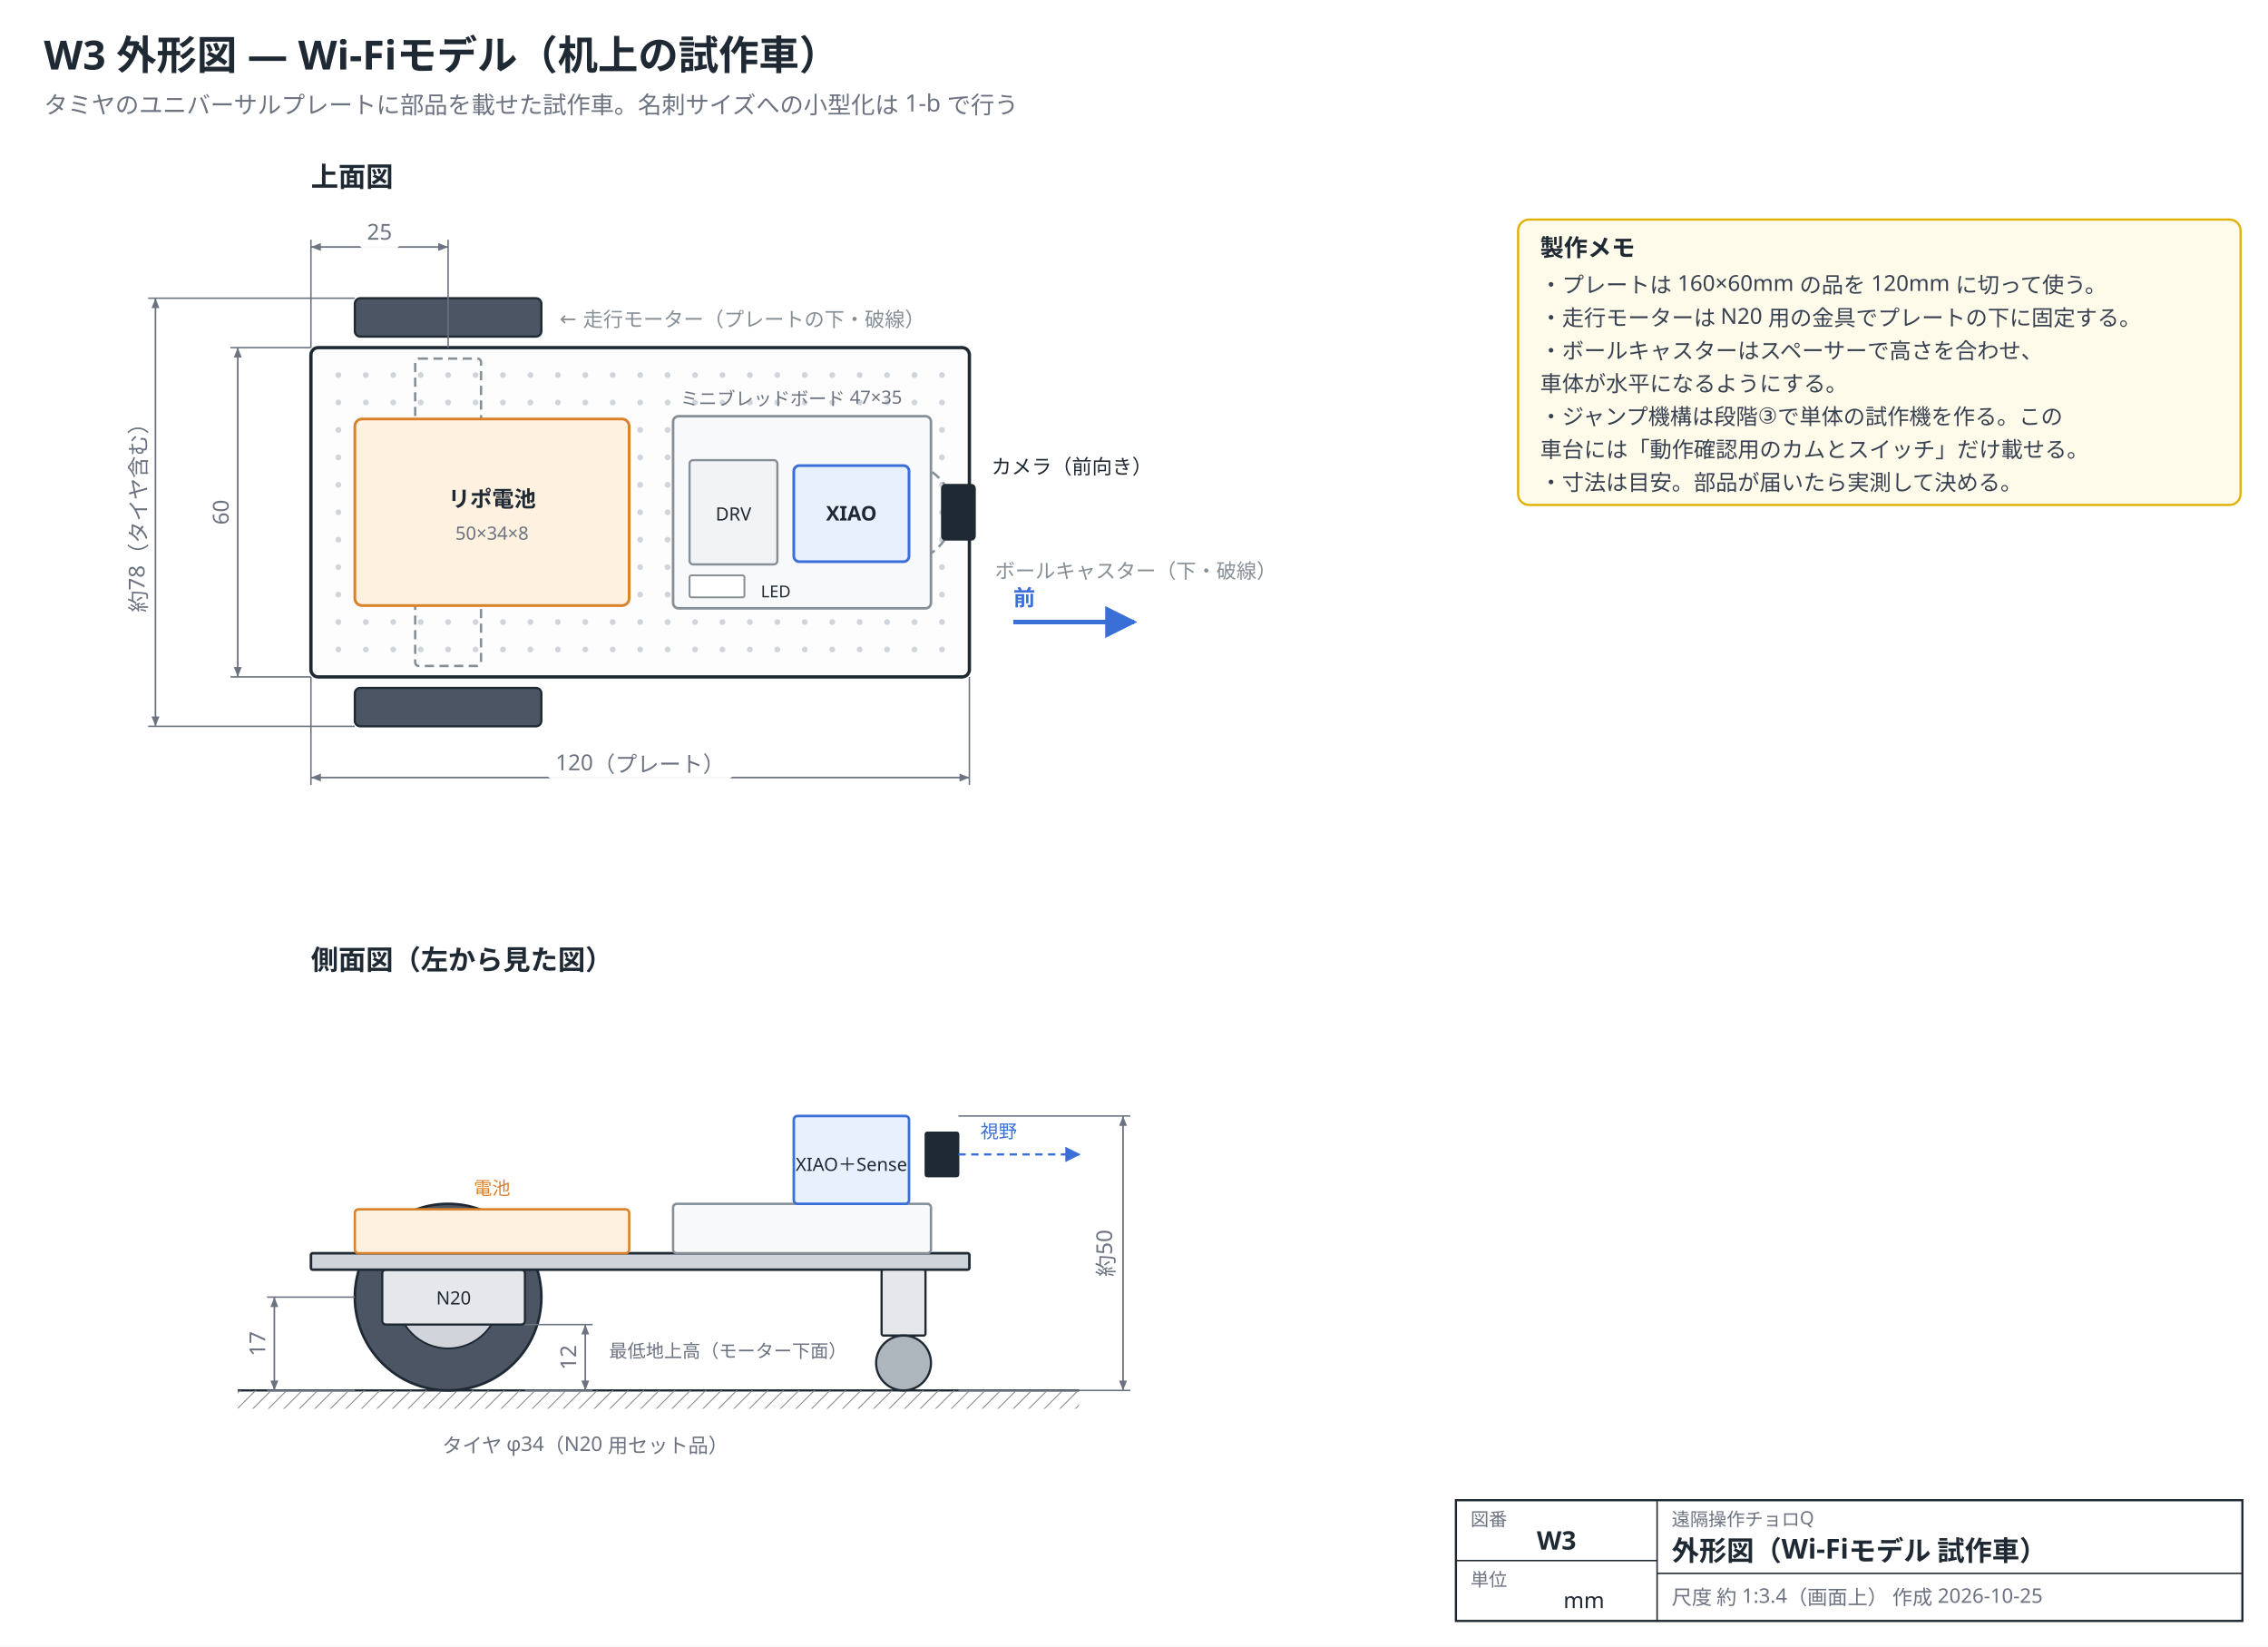
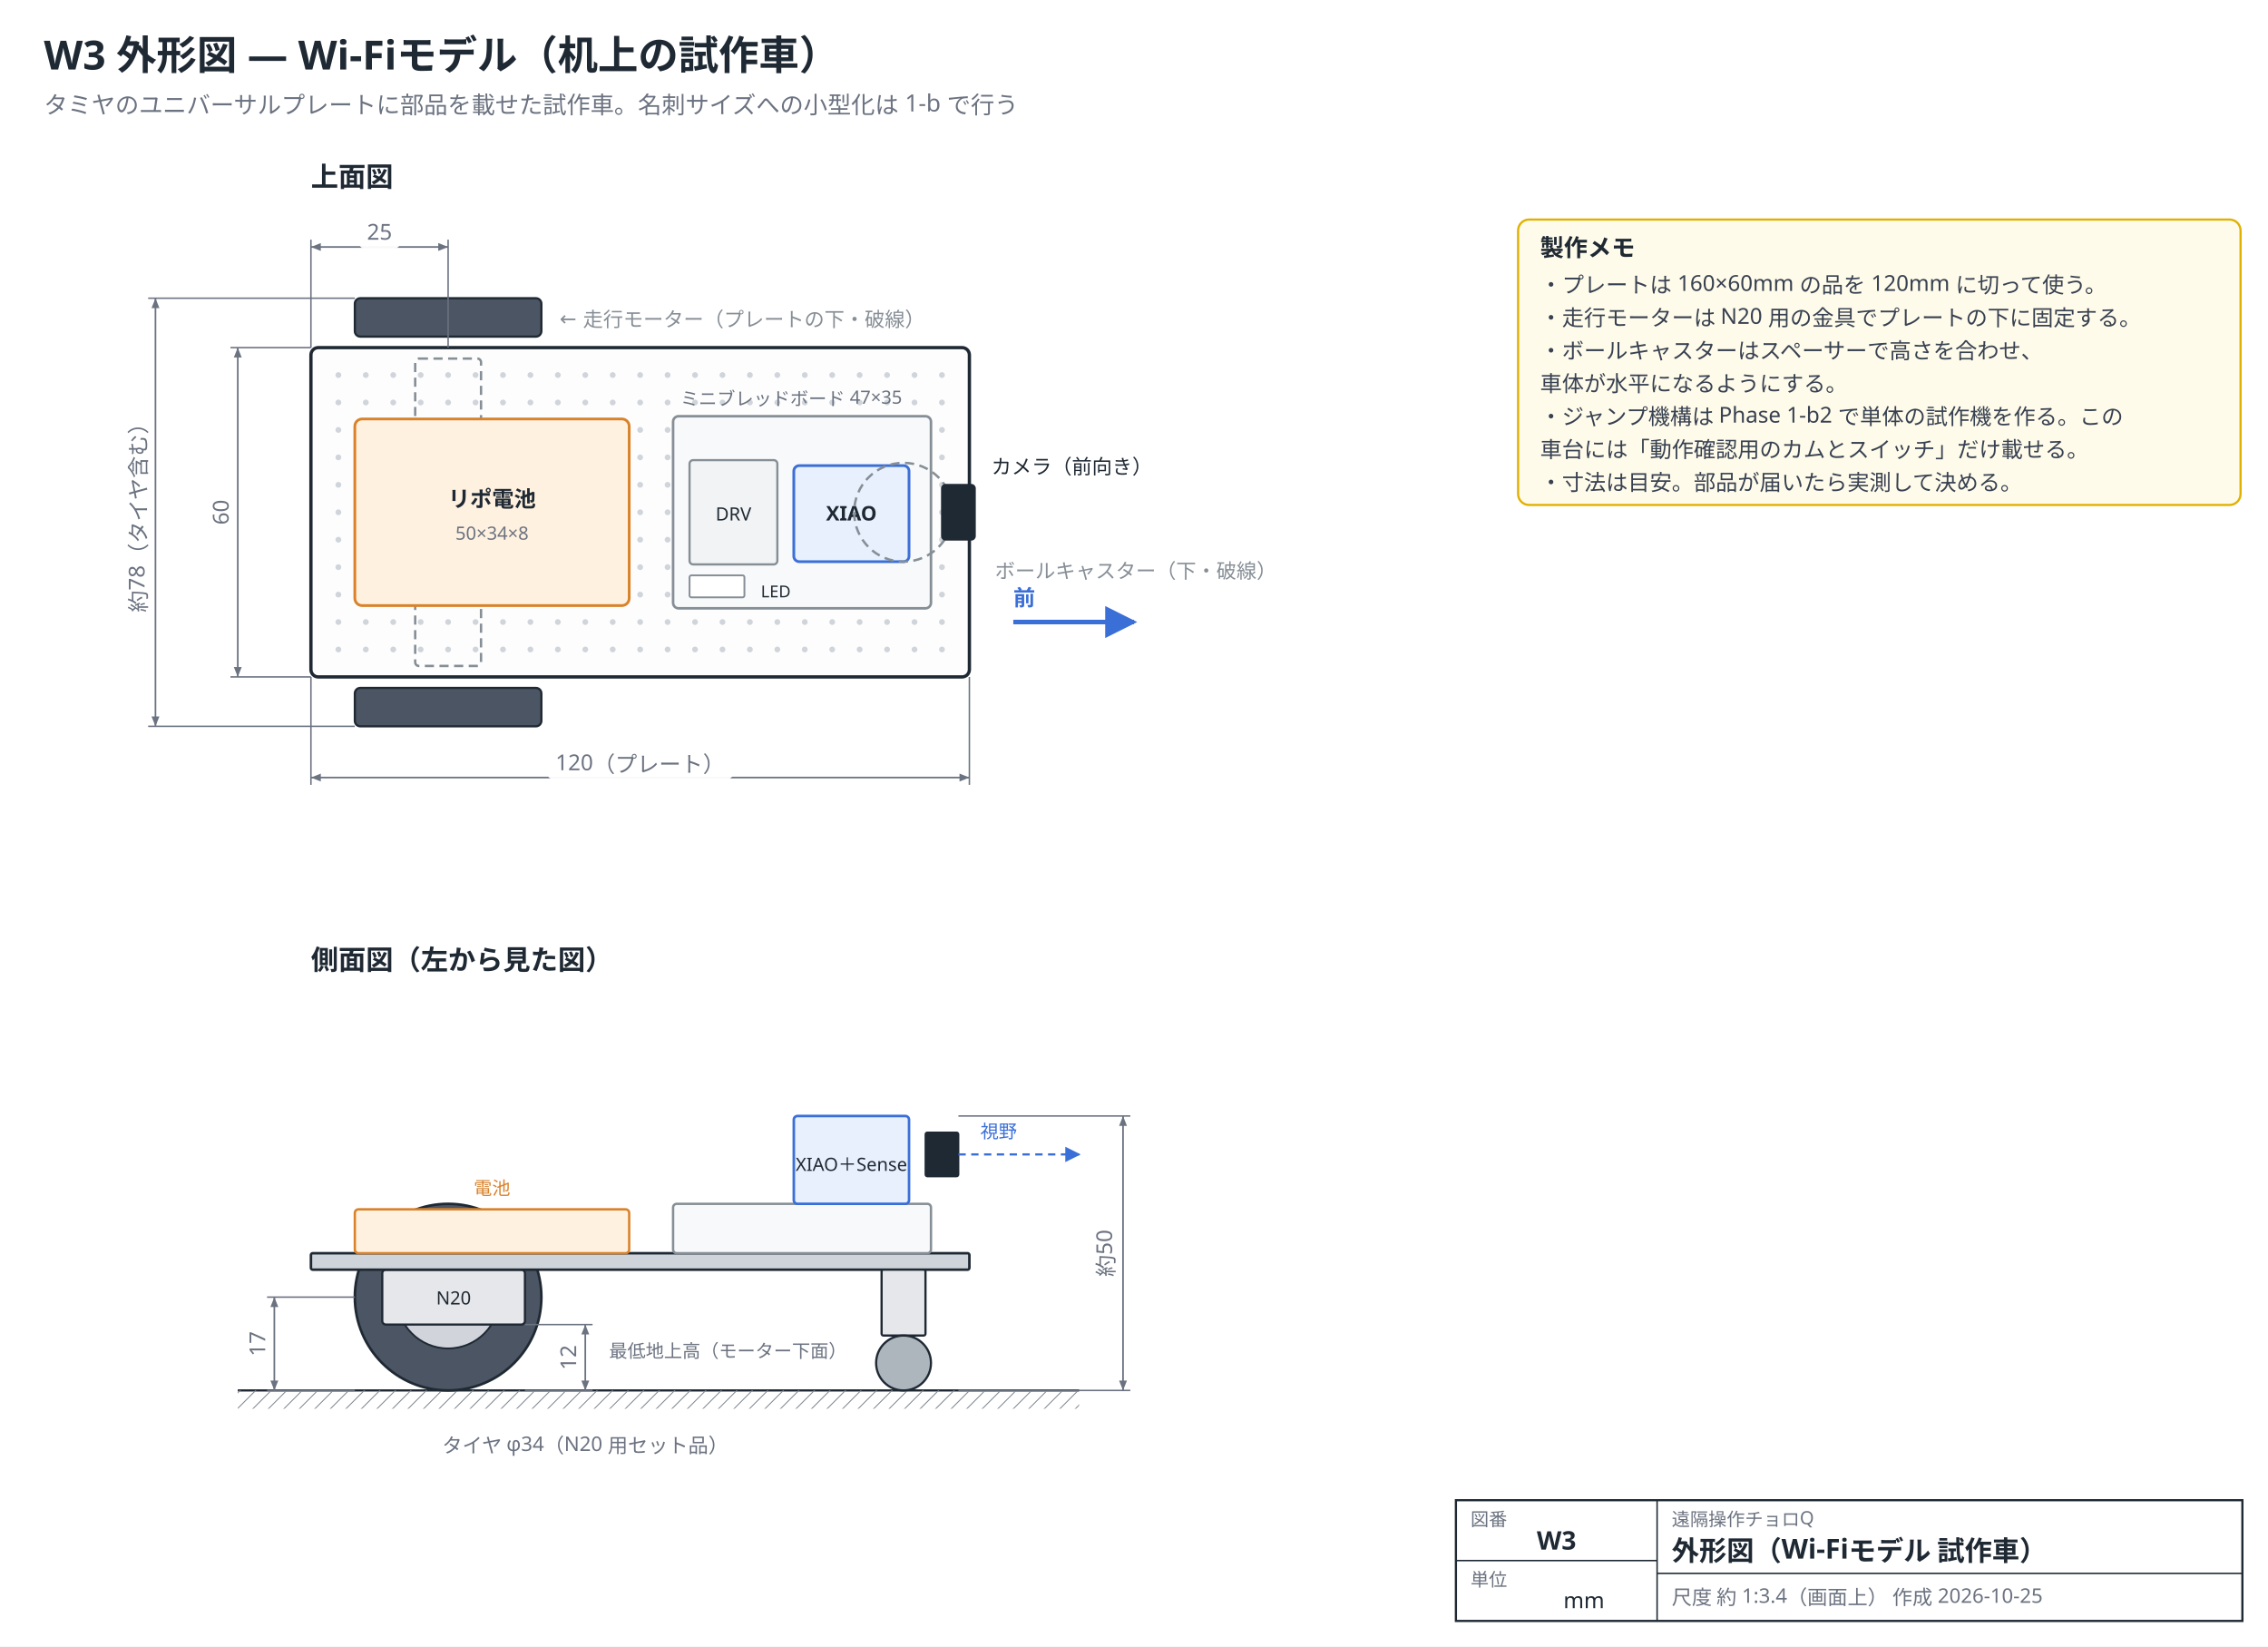
<svg xmlns="http://www.w3.org/2000/svg" width="1240" height="900" viewBox="0 0 1240 900" font-family="'Hiragino Sans','Hiragino Kaku Gothic ProN',sans-serif">
  <rect width="100%" height="100%" fill="#ffffff" />
  <defs>
    <marker id="arr" viewBox="0 0 10 10" refX="9" refY="5" markerWidth="7" markerHeight="7" orient="auto-start-reverse">
      <path d="M0,0 L10,5 L0,10 z" fill="#1f2933" />
    </marker>
    <marker id="arrb" viewBox="0 0 10 10" refX="9" refY="5" markerWidth="7" markerHeight="7" orient="auto-start-reverse">
      <path d="M0,0 L10,5 L0,10 z" fill="#3b6fd8" />
    </marker>
    <marker id="arro" viewBox="0 0 10 10" refX="9" refY="5" markerWidth="7" markerHeight="7" orient="auto-start-reverse">
      <path d="M0,0 L10,5 L0,10 z" fill="#d9822b" />
    </marker>
    <marker id="arrg" viewBox="0 0 10 10" refX="9" refY="5" markerWidth="7" markerHeight="7" orient="auto-start-reverse">
      <path d="M0,0 L10,5 L0,10 z" fill="#2f9e57" />
    </marker>
    <marker id="arrr" viewBox="0 0 10 10" refX="9" refY="5" markerWidth="7" markerHeight="7" orient="auto-start-reverse">
      <path d="M0,0 L10,5 L0,10 z" fill="#d64545" />
    </marker>
    <marker id="dim" viewBox="0 0 10 10" refX="10" refY="5" markerWidth="6" markerHeight="6" orient="auto-start-reverse">
      <path d="M0,1 L10,5 L0,9 z" fill="#6b7280" />
    </marker>
    <pattern id="hatch" width="6" height="6" patternUnits="userSpaceOnUse" patternTransform="rotate(45)">
      <line x1="0" y1="0" x2="0" y2="6" stroke="#868e96" stroke-width="1" />
    </pattern>
  </defs>
  <text x="24" y="38" font-size="22" text-anchor="start" font-weight="bold" fill="#1f2933">W3  外形図 ― Wi-Fiモデル（机上の試作車）</text>
  <text x="24" y="62" font-size="13" text-anchor="start" font-weight="normal" fill="#6b7280">タミヤのユニバーサルプレートに部品を載せた試作車。名刺サイズへの小型化は 1-b で行う</text>
  <text x="170" y="102" font-size="15" text-anchor="start" font-weight="bold" fill="#1f2933">上面図</text>
  <rect x="194.0" y="163.0" width="102.0" height="21.0" rx="3" fill="#4b5563" stroke="#1f2933" stroke-width="1.2" fill-opacity="1" />
  <rect x="194.0" y="376.0" width="102.0" height="21.0" rx="3" fill="#4b5563" stroke="#1f2933" stroke-width="1.2" fill-opacity="1" />
  <rect x="170" y="190" width="360.0" height="180.0" rx="4" fill="#fdfdfd" stroke="#1f2933" stroke-width="1.8" fill-opacity="1" />
  <circle cx="185.0" cy="205.0" r="1.6" fill="#d0d5db" />
  <circle cx="185.0" cy="220.0" r="1.6" fill="#d0d5db" />
  <circle cx="185.0" cy="235.0" r="1.6" fill="#d0d5db" />
  <circle cx="185.0" cy="250.0" r="1.6" fill="#d0d5db" />
  <circle cx="185.0" cy="265.0" r="1.6" fill="#d0d5db" />
  <circle cx="185.0" cy="280.0" r="1.6" fill="#d0d5db" />
  <circle cx="185.0" cy="295.0" r="1.6" fill="#d0d5db" />
  <circle cx="185.0" cy="310.0" r="1.6" fill="#d0d5db" />
  <circle cx="185.0" cy="325.0" r="1.6" fill="#d0d5db" />
  <circle cx="185.0" cy="340.0" r="1.6" fill="#d0d5db" />
  <circle cx="185.0" cy="355.0" r="1.6" fill="#d0d5db" />
  <circle cx="200.0" cy="205.0" r="1.6" fill="#d0d5db" />
  <circle cx="200.0" cy="220.0" r="1.6" fill="#d0d5db" />
  <circle cx="200.0" cy="235.0" r="1.6" fill="#d0d5db" />
  <circle cx="200.0" cy="250.0" r="1.6" fill="#d0d5db" />
  <circle cx="200.0" cy="265.0" r="1.6" fill="#d0d5db" />
  <circle cx="200.0" cy="280.0" r="1.6" fill="#d0d5db" />
  <circle cx="200.0" cy="295.0" r="1.6" fill="#d0d5db" />
  <circle cx="200.0" cy="310.0" r="1.6" fill="#d0d5db" />
  <circle cx="200.0" cy="325.0" r="1.6" fill="#d0d5db" />
  <circle cx="200.0" cy="340.0" r="1.6" fill="#d0d5db" />
  <circle cx="200.0" cy="355.0" r="1.6" fill="#d0d5db" />
  <circle cx="215.0" cy="205.0" r="1.6" fill="#d0d5db" />
  <circle cx="215.0" cy="220.0" r="1.6" fill="#d0d5db" />
  <circle cx="215.0" cy="235.0" r="1.6" fill="#d0d5db" />
  <circle cx="215.0" cy="250.0" r="1.6" fill="#d0d5db" />
  <circle cx="215.0" cy="265.0" r="1.6" fill="#d0d5db" />
  <circle cx="215.0" cy="280.0" r="1.6" fill="#d0d5db" />
  <circle cx="215.0" cy="295.0" r="1.6" fill="#d0d5db" />
  <circle cx="215.0" cy="310.0" r="1.6" fill="#d0d5db" />
  <circle cx="215.0" cy="325.0" r="1.6" fill="#d0d5db" />
  <circle cx="215.0" cy="340.0" r="1.6" fill="#d0d5db" />
  <circle cx="215.0" cy="355.0" r="1.6" fill="#d0d5db" />
  <circle cx="230.0" cy="205.0" r="1.6" fill="#d0d5db" />
  <circle cx="230.0" cy="220.0" r="1.6" fill="#d0d5db" />
  <circle cx="230.0" cy="235.0" r="1.6" fill="#d0d5db" />
  <circle cx="230.0" cy="250.0" r="1.6" fill="#d0d5db" />
  <circle cx="230.0" cy="265.0" r="1.6" fill="#d0d5db" />
  <circle cx="230.0" cy="280.0" r="1.6" fill="#d0d5db" />
  <circle cx="230.0" cy="295.0" r="1.6" fill="#d0d5db" />
  <circle cx="230.0" cy="310.0" r="1.6" fill="#d0d5db" />
  <circle cx="230.0" cy="325.0" r="1.6" fill="#d0d5db" />
  <circle cx="230.0" cy="340.0" r="1.6" fill="#d0d5db" />
  <circle cx="230.0" cy="355.0" r="1.6" fill="#d0d5db" />
  <circle cx="245.0" cy="205.0" r="1.6" fill="#d0d5db" />
  <circle cx="245.0" cy="220.0" r="1.6" fill="#d0d5db" />
  <circle cx="245.0" cy="235.0" r="1.6" fill="#d0d5db" />
  <circle cx="245.0" cy="250.0" r="1.6" fill="#d0d5db" />
  <circle cx="245.0" cy="265.0" r="1.6" fill="#d0d5db" />
  <circle cx="245.0" cy="280.0" r="1.6" fill="#d0d5db" />
  <circle cx="245.0" cy="295.0" r="1.6" fill="#d0d5db" />
  <circle cx="245.0" cy="310.0" r="1.6" fill="#d0d5db" />
  <circle cx="245.0" cy="325.0" r="1.6" fill="#d0d5db" />
  <circle cx="245.0" cy="340.0" r="1.6" fill="#d0d5db" />
  <circle cx="245.0" cy="355.0" r="1.6" fill="#d0d5db" />
  <circle cx="260.0" cy="205.0" r="1.6" fill="#d0d5db" />
  <circle cx="260.0" cy="220.0" r="1.6" fill="#d0d5db" />
  <circle cx="260.0" cy="235.0" r="1.6" fill="#d0d5db" />
  <circle cx="260.0" cy="250.0" r="1.6" fill="#d0d5db" />
  <circle cx="260.0" cy="265.0" r="1.6" fill="#d0d5db" />
  <circle cx="260.0" cy="280.0" r="1.6" fill="#d0d5db" />
  <circle cx="260.0" cy="295.0" r="1.6" fill="#d0d5db" />
  <circle cx="260.0" cy="310.0" r="1.6" fill="#d0d5db" />
  <circle cx="260.0" cy="325.0" r="1.6" fill="#d0d5db" />
  <circle cx="260.0" cy="340.0" r="1.6" fill="#d0d5db" />
  <circle cx="260.0" cy="355.0" r="1.6" fill="#d0d5db" />
  <circle cx="275.0" cy="205.0" r="1.6" fill="#d0d5db" />
  <circle cx="275.0" cy="220.0" r="1.6" fill="#d0d5db" />
  <circle cx="275.0" cy="235.0" r="1.6" fill="#d0d5db" />
  <circle cx="275.0" cy="250.0" r="1.6" fill="#d0d5db" />
  <circle cx="275.0" cy="265.0" r="1.6" fill="#d0d5db" />
  <circle cx="275.0" cy="280.0" r="1.6" fill="#d0d5db" />
  <circle cx="275.0" cy="295.0" r="1.6" fill="#d0d5db" />
  <circle cx="275.0" cy="310.0" r="1.6" fill="#d0d5db" />
  <circle cx="275.0" cy="325.0" r="1.6" fill="#d0d5db" />
  <circle cx="275.0" cy="340.0" r="1.6" fill="#d0d5db" />
  <circle cx="275.0" cy="355.0" r="1.6" fill="#d0d5db" />
  <circle cx="290.0" cy="205.0" r="1.6" fill="#d0d5db" />
  <circle cx="290.0" cy="220.0" r="1.6" fill="#d0d5db" />
  <circle cx="290.0" cy="235.0" r="1.6" fill="#d0d5db" />
  <circle cx="290.0" cy="250.0" r="1.6" fill="#d0d5db" />
  <circle cx="290.0" cy="265.0" r="1.6" fill="#d0d5db" />
  <circle cx="290.0" cy="280.0" r="1.6" fill="#d0d5db" />
  <circle cx="290.0" cy="295.0" r="1.6" fill="#d0d5db" />
  <circle cx="290.0" cy="310.0" r="1.6" fill="#d0d5db" />
  <circle cx="290.0" cy="325.0" r="1.6" fill="#d0d5db" />
  <circle cx="290.0" cy="340.0" r="1.6" fill="#d0d5db" />
  <circle cx="290.0" cy="355.0" r="1.6" fill="#d0d5db" />
  <circle cx="305.0" cy="205.0" r="1.6" fill="#d0d5db" />
  <circle cx="305.0" cy="220.0" r="1.6" fill="#d0d5db" />
  <circle cx="305.0" cy="235.0" r="1.6" fill="#d0d5db" />
  <circle cx="305.0" cy="250.0" r="1.6" fill="#d0d5db" />
  <circle cx="305.0" cy="265.0" r="1.6" fill="#d0d5db" />
  <circle cx="305.0" cy="280.0" r="1.6" fill="#d0d5db" />
  <circle cx="305.0" cy="295.0" r="1.6" fill="#d0d5db" />
  <circle cx="305.0" cy="310.0" r="1.6" fill="#d0d5db" />
  <circle cx="305.0" cy="325.0" r="1.6" fill="#d0d5db" />
  <circle cx="305.0" cy="340.0" r="1.6" fill="#d0d5db" />
  <circle cx="305.0" cy="355.0" r="1.6" fill="#d0d5db" />
  <circle cx="320.0" cy="205.0" r="1.6" fill="#d0d5db" />
  <circle cx="320.0" cy="220.0" r="1.6" fill="#d0d5db" />
  <circle cx="320.0" cy="235.0" r="1.6" fill="#d0d5db" />
  <circle cx="320.0" cy="250.0" r="1.6" fill="#d0d5db" />
  <circle cx="320.0" cy="265.0" r="1.6" fill="#d0d5db" />
  <circle cx="320.0" cy="280.0" r="1.6" fill="#d0d5db" />
  <circle cx="320.0" cy="295.0" r="1.6" fill="#d0d5db" />
  <circle cx="320.0" cy="310.0" r="1.6" fill="#d0d5db" />
  <circle cx="320.0" cy="325.0" r="1.6" fill="#d0d5db" />
  <circle cx="320.0" cy="340.0" r="1.6" fill="#d0d5db" />
  <circle cx="320.0" cy="355.0" r="1.6" fill="#d0d5db" />
  <circle cx="335.0" cy="205.0" r="1.6" fill="#d0d5db" />
  <circle cx="335.0" cy="220.0" r="1.6" fill="#d0d5db" />
  <circle cx="335.0" cy="235.0" r="1.6" fill="#d0d5db" />
  <circle cx="335.0" cy="250.0" r="1.6" fill="#d0d5db" />
  <circle cx="335.0" cy="265.0" r="1.6" fill="#d0d5db" />
  <circle cx="335.0" cy="280.0" r="1.6" fill="#d0d5db" />
  <circle cx="335.0" cy="295.0" r="1.6" fill="#d0d5db" />
  <circle cx="335.0" cy="310.0" r="1.6" fill="#d0d5db" />
  <circle cx="335.0" cy="325.0" r="1.6" fill="#d0d5db" />
  <circle cx="335.0" cy="340.0" r="1.6" fill="#d0d5db" />
  <circle cx="335.0" cy="355.0" r="1.6" fill="#d0d5db" />
  <circle cx="350.0" cy="205.0" r="1.6" fill="#d0d5db" />
  <circle cx="350.0" cy="220.0" r="1.6" fill="#d0d5db" />
  <circle cx="350.0" cy="235.0" r="1.6" fill="#d0d5db" />
  <circle cx="350.0" cy="250.0" r="1.6" fill="#d0d5db" />
  <circle cx="350.0" cy="265.0" r="1.6" fill="#d0d5db" />
  <circle cx="350.0" cy="280.0" r="1.6" fill="#d0d5db" />
  <circle cx="350.0" cy="295.0" r="1.6" fill="#d0d5db" />
  <circle cx="350.0" cy="310.0" r="1.6" fill="#d0d5db" />
  <circle cx="350.0" cy="325.0" r="1.6" fill="#d0d5db" />
  <circle cx="350.0" cy="340.0" r="1.6" fill="#d0d5db" />
  <circle cx="350.0" cy="355.0" r="1.6" fill="#d0d5db" />
  <circle cx="365.0" cy="205.0" r="1.6" fill="#d0d5db" />
  <circle cx="365.0" cy="220.0" r="1.6" fill="#d0d5db" />
  <circle cx="365.0" cy="235.0" r="1.6" fill="#d0d5db" />
  <circle cx="365.0" cy="250.0" r="1.6" fill="#d0d5db" />
  <circle cx="365.0" cy="265.0" r="1.6" fill="#d0d5db" />
  <circle cx="365.0" cy="280.0" r="1.6" fill="#d0d5db" />
  <circle cx="365.0" cy="295.0" r="1.6" fill="#d0d5db" />
  <circle cx="365.0" cy="310.0" r="1.6" fill="#d0d5db" />
  <circle cx="365.0" cy="325.0" r="1.6" fill="#d0d5db" />
  <circle cx="365.0" cy="340.0" r="1.6" fill="#d0d5db" />
  <circle cx="365.0" cy="355.0" r="1.6" fill="#d0d5db" />
  <circle cx="380.0" cy="205.0" r="1.6" fill="#d0d5db" />
  <circle cx="380.0" cy="220.0" r="1.6" fill="#d0d5db" />
  <circle cx="380.0" cy="235.0" r="1.6" fill="#d0d5db" />
  <circle cx="380.0" cy="250.0" r="1.6" fill="#d0d5db" />
  <circle cx="380.0" cy="265.0" r="1.6" fill="#d0d5db" />
  <circle cx="380.0" cy="280.0" r="1.6" fill="#d0d5db" />
  <circle cx="380.0" cy="295.0" r="1.6" fill="#d0d5db" />
  <circle cx="380.0" cy="310.0" r="1.6" fill="#d0d5db" />
  <circle cx="380.0" cy="325.0" r="1.6" fill="#d0d5db" />
  <circle cx="380.0" cy="340.0" r="1.6" fill="#d0d5db" />
  <circle cx="380.0" cy="355.0" r="1.6" fill="#d0d5db" />
  <circle cx="395.0" cy="205.0" r="1.6" fill="#d0d5db" />
  <circle cx="395.0" cy="220.0" r="1.6" fill="#d0d5db" />
  <circle cx="395.0" cy="235.0" r="1.6" fill="#d0d5db" />
  <circle cx="395.0" cy="250.0" r="1.6" fill="#d0d5db" />
  <circle cx="395.0" cy="265.0" r="1.6" fill="#d0d5db" />
  <circle cx="395.0" cy="280.0" r="1.6" fill="#d0d5db" />
  <circle cx="395.0" cy="295.0" r="1.6" fill="#d0d5db" />
  <circle cx="395.0" cy="310.0" r="1.6" fill="#d0d5db" />
  <circle cx="395.0" cy="325.0" r="1.6" fill="#d0d5db" />
  <circle cx="395.0" cy="340.0" r="1.6" fill="#d0d5db" />
  <circle cx="395.0" cy="355.0" r="1.6" fill="#d0d5db" />
  <circle cx="410.0" cy="205.0" r="1.6" fill="#d0d5db" />
  <circle cx="410.0" cy="220.0" r="1.6" fill="#d0d5db" />
  <circle cx="410.0" cy="235.0" r="1.6" fill="#d0d5db" />
  <circle cx="410.0" cy="250.0" r="1.6" fill="#d0d5db" />
  <circle cx="410.0" cy="265.0" r="1.6" fill="#d0d5db" />
  <circle cx="410.0" cy="280.0" r="1.6" fill="#d0d5db" />
  <circle cx="410.0" cy="295.0" r="1.6" fill="#d0d5db" />
  <circle cx="410.0" cy="310.0" r="1.6" fill="#d0d5db" />
  <circle cx="410.0" cy="325.0" r="1.6" fill="#d0d5db" />
  <circle cx="410.0" cy="340.0" r="1.6" fill="#d0d5db" />
  <circle cx="410.0" cy="355.0" r="1.6" fill="#d0d5db" />
  <circle cx="425.0" cy="205.0" r="1.6" fill="#d0d5db" />
  <circle cx="425.0" cy="220.0" r="1.6" fill="#d0d5db" />
  <circle cx="425.0" cy="235.0" r="1.6" fill="#d0d5db" />
  <circle cx="425.0" cy="250.0" r="1.6" fill="#d0d5db" />
  <circle cx="425.0" cy="265.0" r="1.6" fill="#d0d5db" />
  <circle cx="425.0" cy="280.0" r="1.6" fill="#d0d5db" />
  <circle cx="425.0" cy="295.0" r="1.6" fill="#d0d5db" />
  <circle cx="425.0" cy="310.0" r="1.6" fill="#d0d5db" />
  <circle cx="425.0" cy="325.0" r="1.6" fill="#d0d5db" />
  <circle cx="425.0" cy="340.0" r="1.6" fill="#d0d5db" />
  <circle cx="425.0" cy="355.0" r="1.6" fill="#d0d5db" />
  <circle cx="440.0" cy="205.0" r="1.6" fill="#d0d5db" />
  <circle cx="440.0" cy="220.0" r="1.6" fill="#d0d5db" />
  <circle cx="440.0" cy="235.0" r="1.6" fill="#d0d5db" />
  <circle cx="440.0" cy="250.0" r="1.6" fill="#d0d5db" />
  <circle cx="440.0" cy="265.0" r="1.6" fill="#d0d5db" />
  <circle cx="440.0" cy="280.0" r="1.6" fill="#d0d5db" />
  <circle cx="440.0" cy="295.0" r="1.6" fill="#d0d5db" />
  <circle cx="440.0" cy="310.0" r="1.6" fill="#d0d5db" />
  <circle cx="440.0" cy="325.0" r="1.6" fill="#d0d5db" />
  <circle cx="440.0" cy="340.0" r="1.6" fill="#d0d5db" />
  <circle cx="440.0" cy="355.0" r="1.6" fill="#d0d5db" />
  <circle cx="455.0" cy="205.0" r="1.6" fill="#d0d5db" />
  <circle cx="455.0" cy="220.0" r="1.6" fill="#d0d5db" />
  <circle cx="455.0" cy="235.0" r="1.6" fill="#d0d5db" />
  <circle cx="455.0" cy="250.0" r="1.6" fill="#d0d5db" />
  <circle cx="455.0" cy="265.0" r="1.6" fill="#d0d5db" />
  <circle cx="455.0" cy="280.0" r="1.6" fill="#d0d5db" />
  <circle cx="455.0" cy="295.0" r="1.6" fill="#d0d5db" />
  <circle cx="455.0" cy="310.0" r="1.6" fill="#d0d5db" />
  <circle cx="455.0" cy="325.0" r="1.6" fill="#d0d5db" />
  <circle cx="455.0" cy="340.0" r="1.6" fill="#d0d5db" />
  <circle cx="455.0" cy="355.0" r="1.6" fill="#d0d5db" />
  <circle cx="470.0" cy="205.0" r="1.6" fill="#d0d5db" />
  <circle cx="470.0" cy="220.0" r="1.6" fill="#d0d5db" />
  <circle cx="470.0" cy="235.0" r="1.6" fill="#d0d5db" />
  <circle cx="470.0" cy="250.0" r="1.6" fill="#d0d5db" />
  <circle cx="470.0" cy="265.0" r="1.6" fill="#d0d5db" />
  <circle cx="470.0" cy="280.0" r="1.6" fill="#d0d5db" />
  <circle cx="470.0" cy="295.0" r="1.6" fill="#d0d5db" />
  <circle cx="470.0" cy="310.0" r="1.6" fill="#d0d5db" />
  <circle cx="470.0" cy="325.0" r="1.6" fill="#d0d5db" />
  <circle cx="470.0" cy="340.0" r="1.6" fill="#d0d5db" />
  <circle cx="470.0" cy="355.0" r="1.6" fill="#d0d5db" />
  <circle cx="485.0" cy="205.0" r="1.6" fill="#d0d5db" />
  <circle cx="485.0" cy="220.0" r="1.6" fill="#d0d5db" />
  <circle cx="485.0" cy="235.0" r="1.6" fill="#d0d5db" />
  <circle cx="485.0" cy="250.0" r="1.6" fill="#d0d5db" />
  <circle cx="485.0" cy="265.0" r="1.6" fill="#d0d5db" />
  <circle cx="485.0" cy="280.0" r="1.6" fill="#d0d5db" />
  <circle cx="485.0" cy="295.0" r="1.6" fill="#d0d5db" />
  <circle cx="485.0" cy="310.0" r="1.6" fill="#d0d5db" />
  <circle cx="485.0" cy="325.0" r="1.6" fill="#d0d5db" />
  <circle cx="485.0" cy="340.0" r="1.6" fill="#d0d5db" />
  <circle cx="485.0" cy="355.0" r="1.6" fill="#d0d5db" />
  <circle cx="500.0" cy="205.0" r="1.6" fill="#d0d5db" />
  <circle cx="500.0" cy="220.0" r="1.6" fill="#d0d5db" />
  <circle cx="500.0" cy="235.0" r="1.6" fill="#d0d5db" />
  <circle cx="500.0" cy="250.0" r="1.6" fill="#d0d5db" />
  <circle cx="500.0" cy="265.0" r="1.6" fill="#d0d5db" />
  <circle cx="500.0" cy="280.0" r="1.6" fill="#d0d5db" />
  <circle cx="500.0" cy="295.0" r="1.6" fill="#d0d5db" />
  <circle cx="500.0" cy="310.0" r="1.6" fill="#d0d5db" />
  <circle cx="500.0" cy="325.0" r="1.6" fill="#d0d5db" />
  <circle cx="500.0" cy="340.0" r="1.6" fill="#d0d5db" />
  <circle cx="500.0" cy="355.0" r="1.6" fill="#d0d5db" />
  <circle cx="515.0" cy="205.0" r="1.6" fill="#d0d5db" />
  <circle cx="515.0" cy="220.0" r="1.6" fill="#d0d5db" />
  <circle cx="515.0" cy="235.0" r="1.6" fill="#d0d5db" />
  <circle cx="515.0" cy="250.0" r="1.6" fill="#d0d5db" />
  <circle cx="515.0" cy="265.0" r="1.6" fill="#d0d5db" />
  <circle cx="515.0" cy="280.0" r="1.6" fill="#d0d5db" />
  <circle cx="515.0" cy="295.0" r="1.6" fill="#d0d5db" />
  <circle cx="515.0" cy="310.0" r="1.6" fill="#d0d5db" />
  <circle cx="515.0" cy="325.0" r="1.6" fill="#d0d5db" />
  <circle cx="515.0" cy="340.0" r="1.6" fill="#d0d5db" />
  <circle cx="515.0" cy="355.0" r="1.6" fill="#d0d5db" />
  <rect x="227.0" y="196.0" width="36.0" height="78.0" rx="2" fill="none" stroke="#868e96" stroke-width="1.3" stroke-dasharray="5 3" fill-opacity="1" />
  <rect x="227.0" y="286.0" width="36.0" height="78.0" rx="2" fill="none" stroke="#868e96" stroke-width="1.3" stroke-dasharray="5 3" fill-opacity="1" />
  <text x="306.0" y="178.0" font-size="11" text-anchor="start" font-weight="normal" fill="#868e96">← 走行モーター（プレートの下・破線）</text>
-   <circle cx="494.0" cy="280.0" r="27.0" fill="none" stroke="#868e96" stroke-width="1.3" stroke-dasharray="5 3" />
-   <text x="544.0" y="316.0" font-size="11" text-anchor="start" font-weight="normal" fill="#868e96">ボールキャスター（下・破線）</text>
  <rect x="194.0" y="229.0" width="150.0" height="102.0" rx="4" fill="#fff1e0" stroke="#d9822b" stroke-width="1.5" fill-opacity="1" />
  <text x="269.0" y="277.0" font-size="12" text-anchor="middle" font-weight="bold" fill="#1f2933">リポ電池</text>
  <text x="269.0" y="295.0" font-size="10" text-anchor="middle" font-weight="normal" fill="#6b7280">50×34×8</text>
  <rect x="368.0" y="227.5" width="141.0" height="105.0" rx="3" fill="#f8f9fa" stroke="#868e96" stroke-width="1.4" fill-opacity="1" />
  <text x="372.0" y="221.5" font-size="10" text-anchor="start" font-weight="normal" fill="#6b7280">ミニブレッドボード 47×35</text>
  <rect x="434.0" y="254.5" width="63.0" height="52.5" rx="3" fill="#e8f0fe" stroke="#3b6fd8" stroke-width="1.5" fill-opacity="1" />
  <text x="465.5" y="284.5" font-size="11" text-anchor="middle" font-weight="bold" fill="#1f2933">XIAO</text>
  <rect x="377.0" y="251.5" width="48.0" height="57.0" rx="2" fill="#f1f3f5" stroke="#868e96" stroke-width="1.2" fill-opacity="1" />
  <text x="401.0" y="284.5" font-size="10" text-anchor="middle" font-weight="normal" fill="#1f2933">DRV</text>
  <rect x="377.0" y="314.5" width="30.0" height="12.0" rx="1" fill="#fff" stroke="#868e96" stroke-width="1" fill-opacity="1" />
  <text x="416.0" y="326.5" font-size="9" text-anchor="start" font-weight="normal" fill="#1f2933">LED</text>
+   <circle cx="494.0" cy="280.0" r="27.0" fill="none" stroke="#868e96" stroke-width="1.3" stroke-dasharray="5 3" />
+   <text x="544.0" y="316.0" font-size="11" text-anchor="start" font-weight="normal" fill="#868e96">ボールキャスター（下・破線）</text>
  <rect x="515.0" y="265.0" width="18.0" height="30.0" rx="2" fill="#1f2933" stroke="#1f2933" stroke-width="1" fill-opacity="1" />
  <text x="542.0" y="259.0" font-size="11" text-anchor="start" font-weight="normal" fill="#1f2933">カメラ（前向き）</text>
  <line x1="554.0" y1="340.0" x2="620.0" y2="340.0" stroke="#3b6fd8" stroke-width="2.5" marker-end="url(#arrb)" />
  <text x="554.0" y="331.0" font-size="12" text-anchor="start" font-weight="bold" fill="#3b6fd8">前</text>
  <line x1="170" y1="370.0" x2="170" y2="429.0" stroke="#6b7280" stroke-width="0.8" />
  <line x1="530.0" y1="370.0" x2="530.0" y2="429.0" stroke="#6b7280" stroke-width="0.8" />
  <line x1="170" y1="425.0" x2="530.0" y2="425.0" stroke="#6b7280" stroke-width="0.9" marker-end="url(#dim)" marker-start="url(#dim)" />
  <rect x="299.2" y="409.0" width="101.6" height="16.8" rx="3" fill="#ffffff" fill-opacity="0.95" />
  <text x="350.0" y="421.0" font-size="12" text-anchor="middle" font-weight="normal" fill="#6b7280">120（プレート）</text>
  <line x1="170" y1="190" x2="170" y2="131" stroke="#6b7280" stroke-width="0.8" />
  <line x1="245.0" y1="190" x2="245.0" y2="131" stroke="#6b7280" stroke-width="0.8" />
  <line x1="170" y1="135" x2="245.0" y2="135" stroke="#6b7280" stroke-width="0.9" marker-end="url(#dim)" marker-start="url(#dim)" />
  <rect x="196.3" y="119" width="22.4" height="16.8" rx="3" fill="#ffffff" fill-opacity="0.95" />
  <text x="207.5" y="131" font-size="12" text-anchor="middle" font-weight="normal" fill="#6b7280">25</text>
  <line x1="170" y1="190" x2="126" y2="190" stroke="#6b7280" stroke-width="0.8" />
  <line x1="170" y1="370.0" x2="126" y2="370.0" stroke="#6b7280" stroke-width="0.8" />
  <line x1="130" y1="190" x2="130" y2="370.0" stroke="#6b7280" stroke-width="0.9" marker-end="url(#dim)" marker-start="url(#dim)" />
  <g transform="translate(125,280.0) rotate(-90)">
    <rect x="-11.44" y="-12" width="22.88" height="16.2" fill="#fff" />
    <text x="0" y="0" font-size="12" text-anchor="middle" fill="#6b7280">60</text>
  </g>
  <line x1="194.0" y1="163.0" x2="81" y2="163.0" stroke="#6b7280" stroke-width="0.8" />
  <line x1="194.0" y1="397.0" x2="81" y2="397.0" stroke="#6b7280" stroke-width="0.8" />
  <line x1="85" y1="163.0" x2="85" y2="397.0" stroke="#6b7280" stroke-width="0.9" marker-end="url(#dim)" marker-start="url(#dim)" />
  <g transform="translate(80,280.0) rotate(-90)">
    <rect x="-41.2" y="-12" width="82.4" height="16.2" fill="#fff" />
    <text x="0" y="0" font-size="12" text-anchor="middle" fill="#6b7280">約78（タイヤ含む）</text>
  </g>
  <text x="170" y="530" font-size="15" text-anchor="start" font-weight="bold" fill="#1f2933">側面図（左から見た図）</text>
  <line x1="130" y1="760" x2="590.0" y2="760" stroke="#1f2933" stroke-width="1.2" />
  <rect x="130" y="760" width="460.0" height="10" fill="url(#hatch)" />
  <circle cx="245.0" cy="709.0" r="51.0" fill="#4b5563" stroke="#1f2933" stroke-width="1.4" />
  <circle cx="245.0" cy="709.0" r="28.05" fill="#d1d5db" stroke="#1f2933" stroke-width="1" />
  <circle cx="245.0" cy="709.0" r="2.2" fill="#1f2933" stroke="#1f2933" stroke-width="1" />
  <rect x="209.0" y="694.0" width="78.0" height="30.0" rx="2" fill="#e5e7eb" stroke="#1f2933" stroke-width="1.2" fill-opacity="1" />
  <text x="248.0" y="713.0" font-size="10" text-anchor="middle" font-weight="normal" fill="#1f2933">N20</text>
  <rect x="170" y="685.0" width="360.0" height="9.0" rx="1" fill="#cfd4da" stroke="#1f2933" stroke-width="1.4" fill-opacity="1" />
  <rect x="482.0" y="694.0" width="24.0" height="36.0" rx="1" fill="#e5e7eb" stroke="#1f2933" stroke-width="1.2" fill-opacity="1" />
  <circle cx="494.0" cy="745.0" r="15.0" fill="#adb5bd" stroke="#1f2933" stroke-width="1.2" />
  <rect x="194.0" y="661.0" width="150.0" height="24.0" rx="2" fill="#fff1e0" stroke="#d9822b" stroke-width="1.3" fill-opacity="1" />
  <rect x="368.0" y="658.0" width="141.0" height="27.0" rx="2" fill="#f8f9fa" stroke="#868e96" stroke-width="1.3" fill-opacity="1" />
  <rect x="434.0" y="610.0" width="63.0" height="48.0" rx="2" fill="#e8f0fe" stroke="#3b6fd8" stroke-width="1.4" fill-opacity="1" />
  <text x="465.5" y="640.0" font-size="10" text-anchor="middle" font-weight="normal" fill="#1f2933">XIAO＋Sense</text>
  <rect x="506.0" y="619.0" width="18.0" height="24.0" rx="1" fill="#1f2933" stroke="#1f2933" stroke-width="1" fill-opacity="1" />
  <line x1="524.0" y1="631.0" x2="590.0" y2="631.0" stroke="#3b6fd8" stroke-width="1.2" stroke-dasharray="4 3" marker-end="url(#arrb)" />
  <text x="536.0" y="622.0" font-size="10" text-anchor="start" font-weight="normal" fill="#3b6fd8">視野</text>
  <line x1="194.0" y1="760" x2="146" y2="760" stroke="#6b7280" stroke-width="0.8" />
  <line x1="194.0" y1="709.0" x2="146" y2="709.0" stroke="#6b7280" stroke-width="0.8" />
  <line x1="150" y1="760" x2="150" y2="709.0" stroke="#6b7280" stroke-width="0.9" marker-end="url(#dim)" marker-start="url(#dim)" />
  <g transform="translate(145,734.5) rotate(-90)">
    <rect x="-11.44" y="-12" width="22.88" height="16.2" fill="#fff" />
    <text x="0" y="0" font-size="12" text-anchor="middle" fill="#6b7280">17</text>
  </g>
  <line x1="524.0" y1="760" x2="618.0" y2="760" stroke="#6b7280" stroke-width="0.8" />
  <line x1="524.0" y1="610.0" x2="618.0" y2="610.0" stroke="#6b7280" stroke-width="0.8" />
  <line x1="614.0" y1="760" x2="614.0" y2="610.0" stroke="#6b7280" stroke-width="0.9" marker-end="url(#dim)" marker-start="url(#dim)" />
  <g transform="translate(609.0,685.0) rotate(-90)">
    <rect x="-15.16" y="-12" width="30.32" height="16.2" fill="#fff" />
    <text x="0" y="0" font-size="12" text-anchor="middle" fill="#6b7280">約50</text>
  </g>
  <line x1="287.0" y1="760" x2="324.0" y2="760" stroke="#6b7280" stroke-width="0.8" />
  <line x1="287.0" y1="724.0" x2="324.0" y2="724.0" stroke="#6b7280" stroke-width="0.8" />
  <line x1="320.0" y1="760" x2="320.0" y2="724.0" stroke="#6b7280" stroke-width="0.9" marker-end="url(#dim)" marker-start="url(#dim)" />
  <g transform="translate(315.0,742.0) rotate(-90)">
    <rect x="-11.44" y="-12" width="22.88" height="16.2" fill="#fff" />
    <text x="0" y="0" font-size="12" text-anchor="middle" fill="#6b7280">12</text>
  </g>
  <text x="333.0" y="742.0" font-size="10" text-anchor="start" font-weight="normal" fill="#6b7280">最低地上高（モーター下面）</text>
  <rect x="255.0" y="643.0" width="28" height="14.0" rx="3" fill="#ffffff" fill-opacity="0.95" />
  <text x="269.0" y="653.0" font-size="10" text-anchor="middle" font-weight="normal" fill="#d9822b">電池</text>
  <text x="320.0" y="794" font-size="11" text-anchor="middle" font-weight="normal" fill="#6b7280">タイヤ φ34（N20 用セット品）</text>
  <rect x="830" y="120" width="395" height="156.0" rx="6" fill="#fffbea" stroke="#e0b100" stroke-width="1.2" fill-opacity="1" />
  <text x="842" y="140" font-size="13" text-anchor="start" font-weight="bold" fill="#1f2933">製作メモ</text>
  <text x="842" y="160.0" font-size="12" text-anchor="start" font-weight="normal" fill="#374151">・プレートは 160×60mm の品を 120mm に切って使う。</text>
  <text x="842" y="178.0" font-size="12" text-anchor="start" font-weight="normal" fill="#374151">・走行モーターは N20 用の金具でプレートの下に固定する。</text>
  <text x="842" y="196.0" font-size="12" text-anchor="start" font-weight="normal" fill="#374151">・ボールキャスターはスペーサーで高さを合わせ、</text>
  <text x="842" y="214.0" font-size="12" text-anchor="start" font-weight="normal" fill="#374151">  車体が水平になるようにする。</text>
-   <text x="842" y="232.0" font-size="12" text-anchor="start" font-weight="normal" fill="#374151">・ジャンプ機構は段階③で単体の試作機を作る。この</text>
+   <text x="842" y="232.0" font-size="12" text-anchor="start" font-weight="normal" fill="#374151">・ジャンプ機構は Phase 1-b2 で単体の試作機を作る。この</text>
  <text x="842" y="250.0" font-size="12" text-anchor="start" font-weight="normal" fill="#374151">  車台には「動作確認用のカムとスイッチ」だけ載せる。</text>
  <text x="842" y="268.0" font-size="12" text-anchor="start" font-weight="normal" fill="#374151">・寸法は目安。部品が届いたら実測して決める。</text>
  <rect x="796" y="820" width="430" height="66" rx="0" fill="#fff" stroke="#1f2933" stroke-width="1.2" fill-opacity="1" />
  <line x1="906" y1="820" x2="906" y2="886" stroke="#1f2933" stroke-width="0.8" />
  <line x1="796" y1="853" x2="906" y2="853" stroke="#1f2933" stroke-width="0.8" />
  <line x1="906" y1="860" x2="1226" y2="860" stroke="#1f2933" stroke-width="0.8" />
  <text x="804" y="834" font-size="10" text-anchor="start" font-weight="normal" fill="#6b7280">図番</text>
  <text x="851" y="847" font-size="14" text-anchor="middle" font-weight="bold" fill="#1f2933">W3</text>
  <text x="804" y="867" font-size="10" text-anchor="start" font-weight="normal" fill="#6b7280">単位</text>
  <text x="866" y="879" font-size="12" text-anchor="middle" font-weight="normal" fill="#1f2933">mm</text>
  <text x="914" y="834" font-size="10" text-anchor="start" font-weight="normal" fill="#6b7280">遠隔操作チョロQ</text>
  <text x="914" y="853" font-size="15" text-anchor="start" font-weight="bold" fill="#1f2933">外形図（Wi-Fiモデル 試作車）</text>
  <text x="914" y="877" font-size="11" text-anchor="start" font-weight="normal" fill="#6b7280">尺度 約 1:3.4（画面上）   作成 2026-10-25</text>
</svg>
